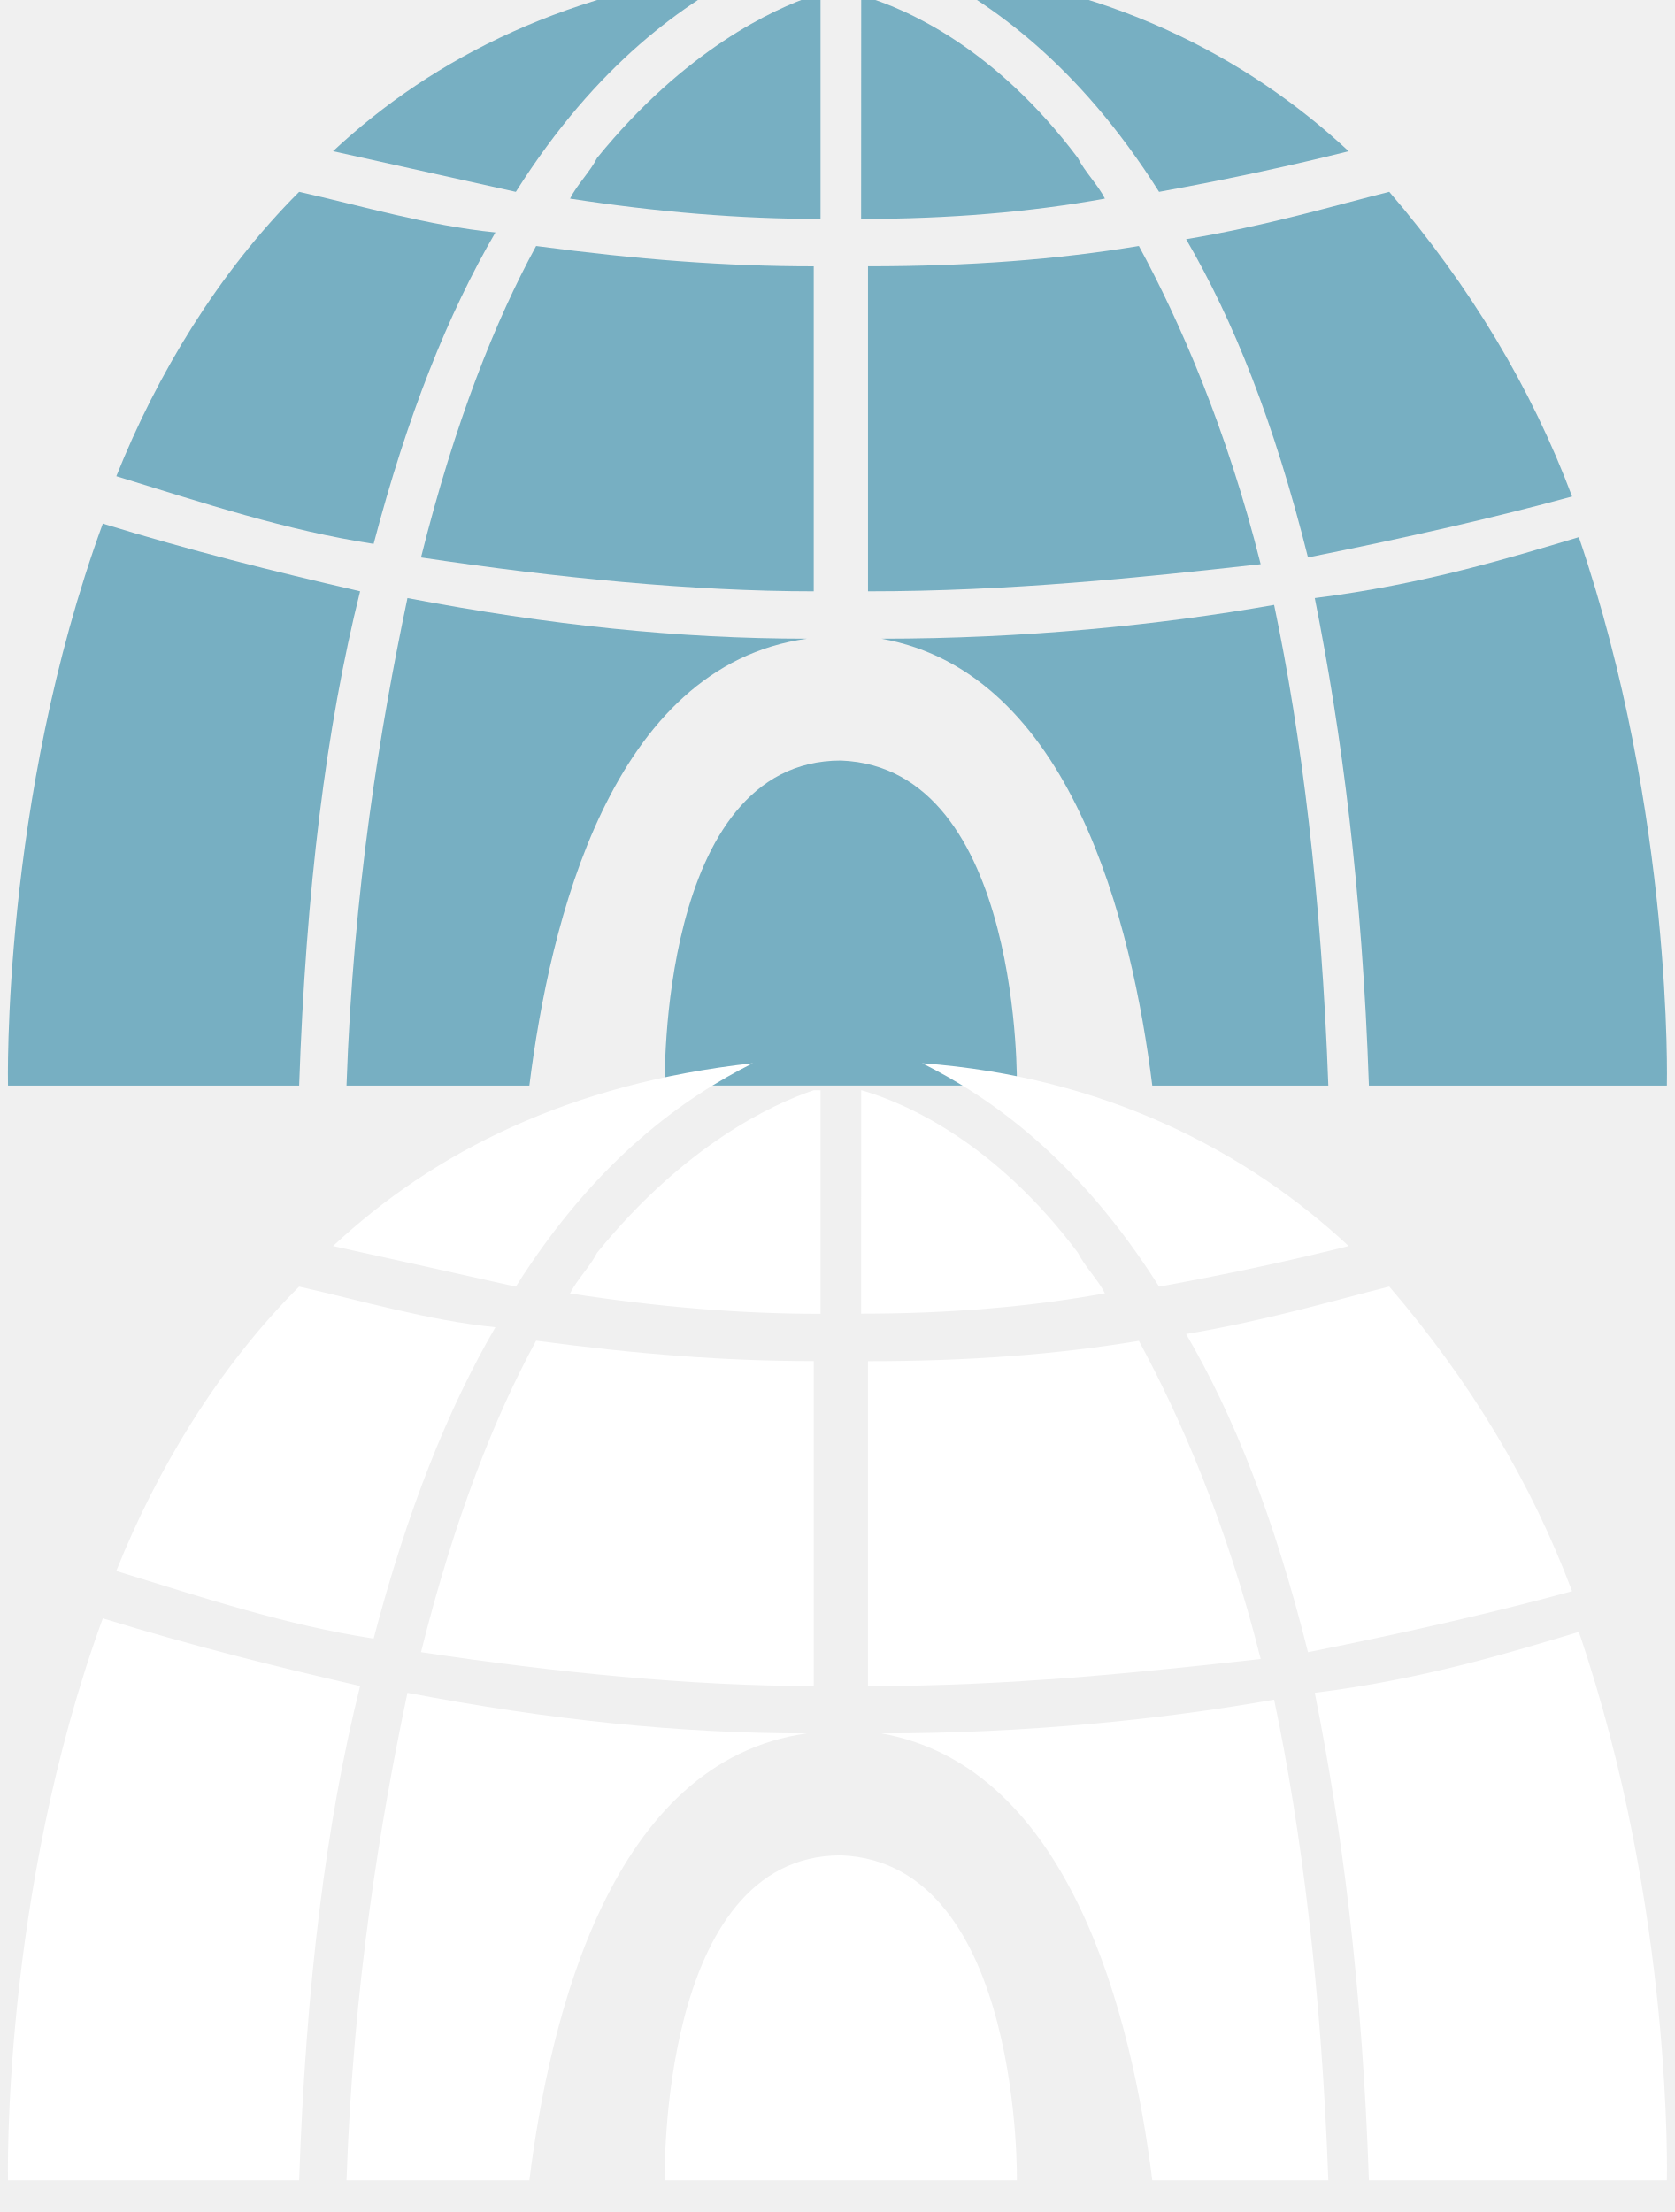
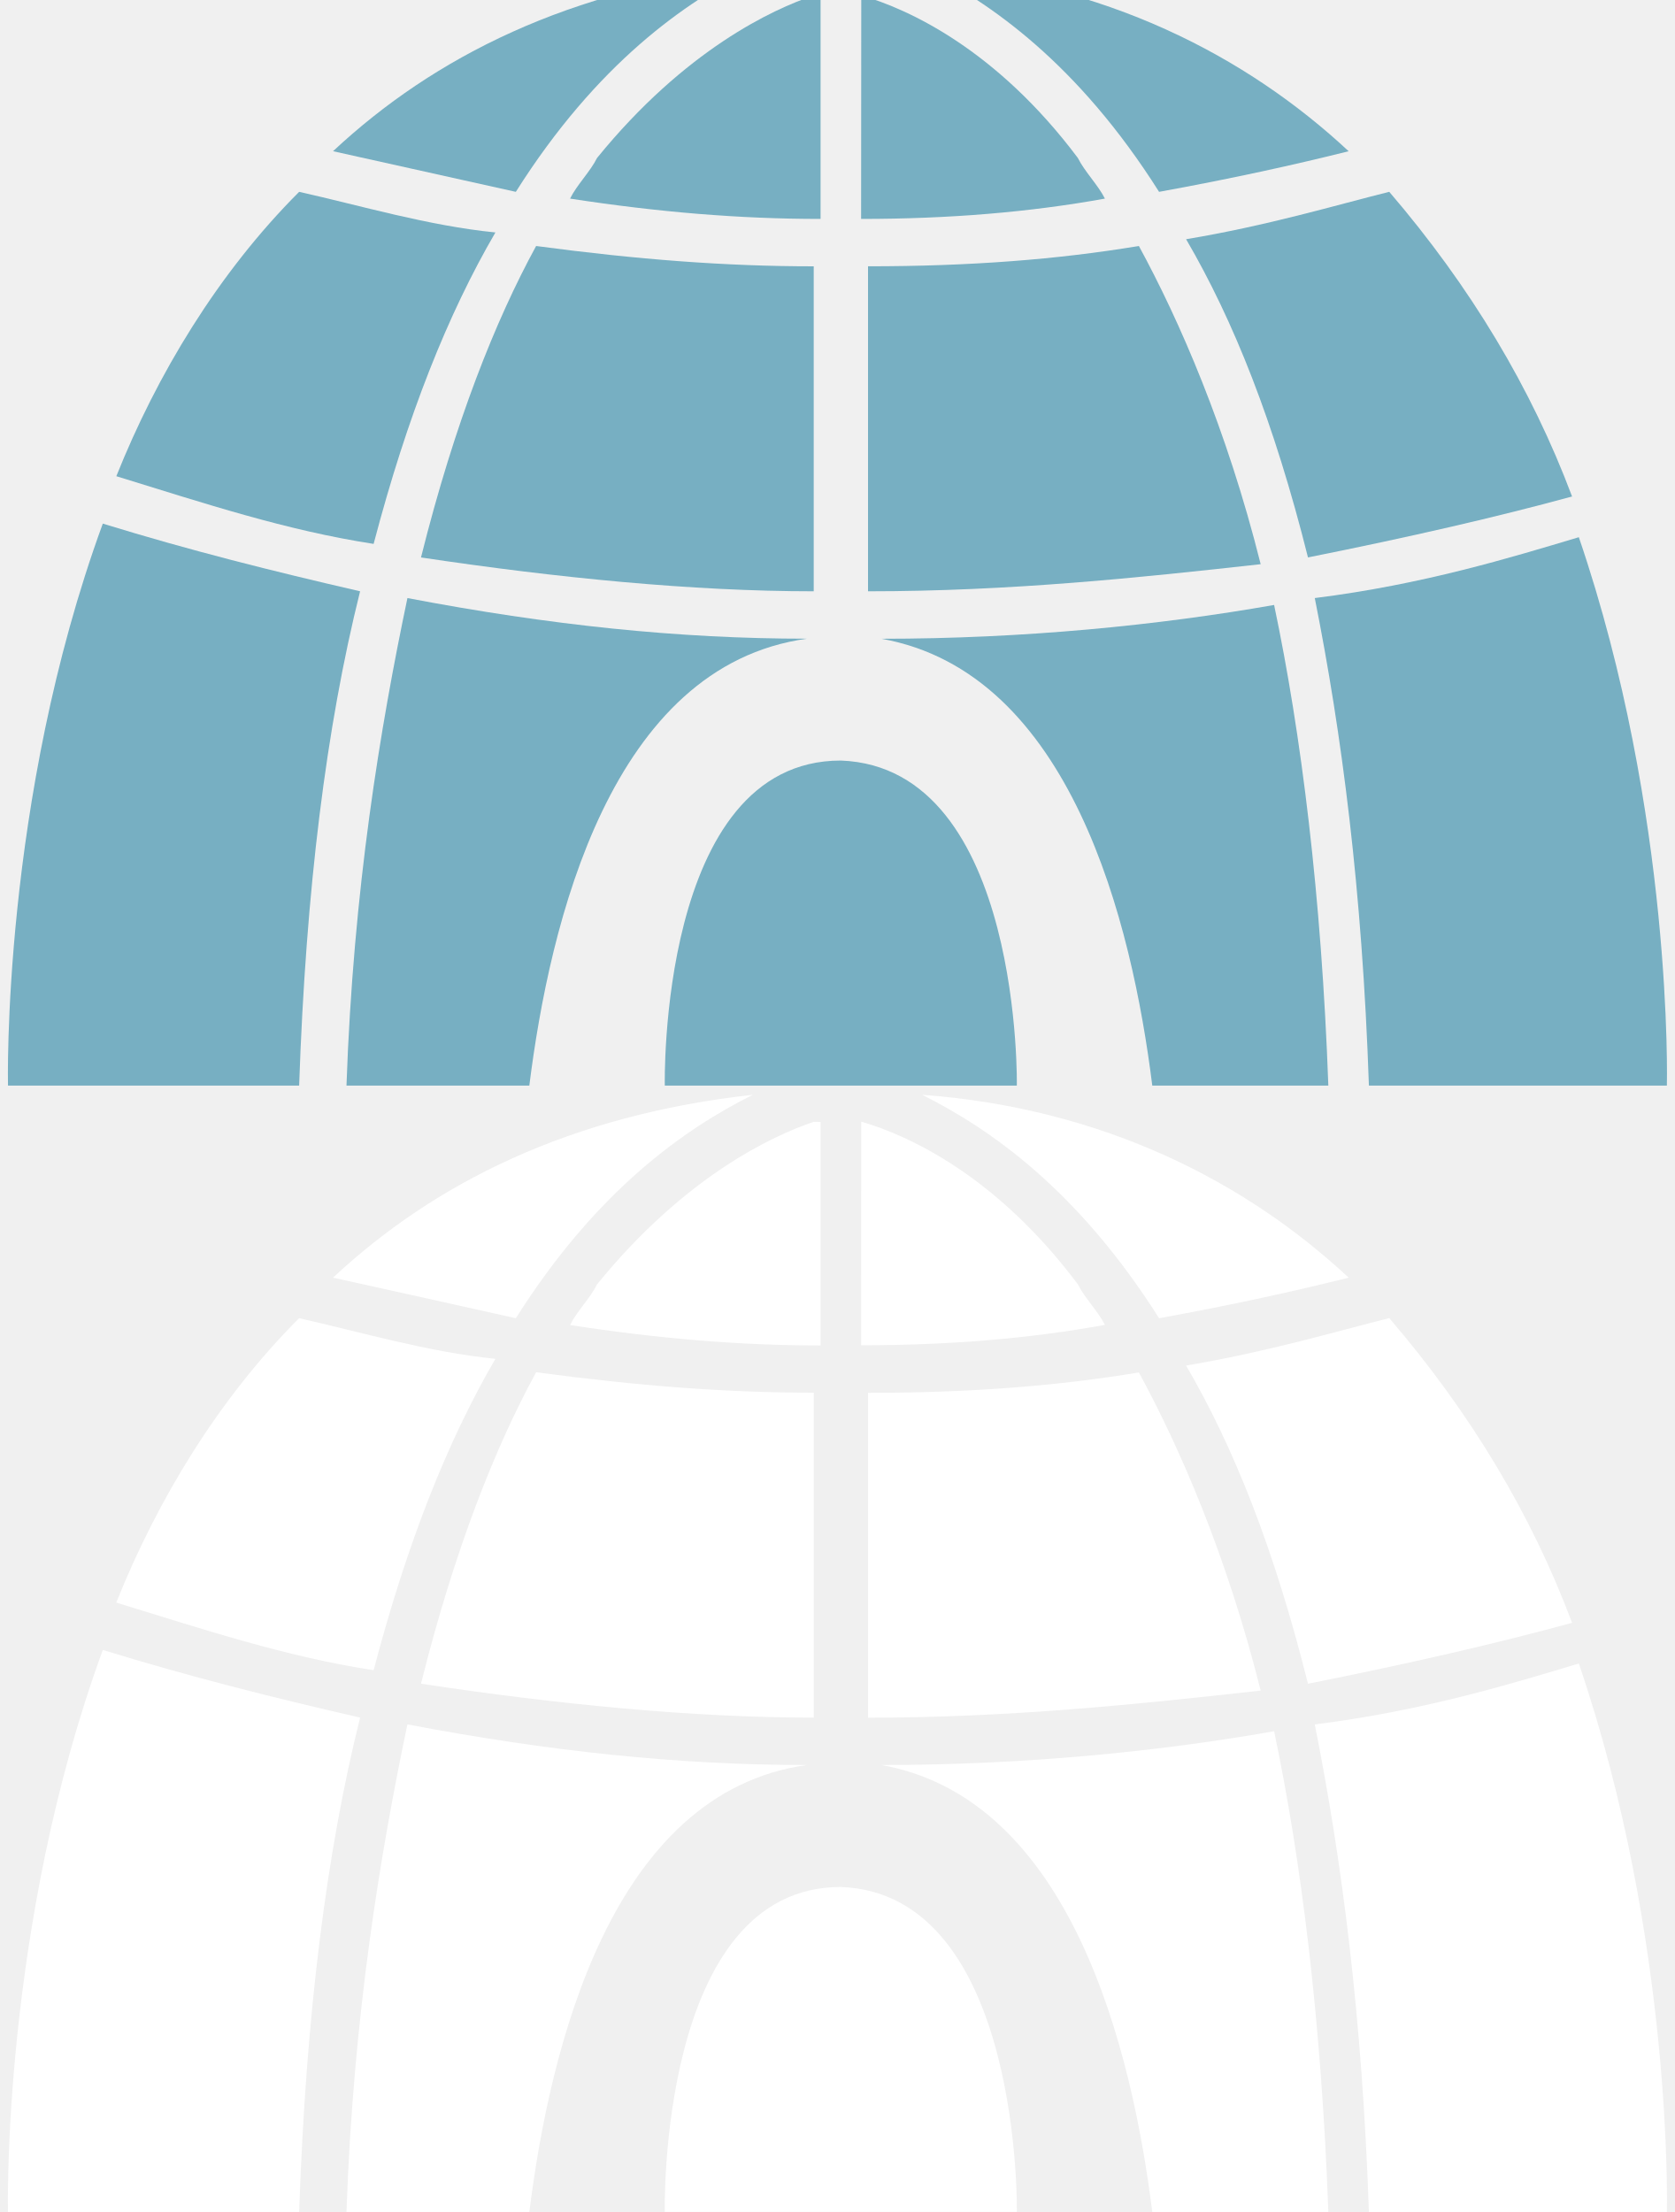
<svg xmlns="http://www.w3.org/2000/svg" version="1.1" id="Layer_1" x="0px" y="0px" width="53px" height="70px" viewBox="0 0 53 70" enable-background="new 0 0 53 70" xml:space="preserve">
  <g>
    <g>
      <g>
        <g>
-           <path fill="#77AFC2" d="M25.75,18.712V8.428c-2.785,0-5.57-0.214-8.785-0.643c-1.286,2.356-2.571,5.57-3.643,9.856      C17.607,18.283,21.895,18.712,25.75,18.712z" />
-           <path fill="#77AFC2" d="M39.893,17.854c-1.072-4.285-2.572-7.713-3.855-10.07c-2.571,0.429-5.355,0.643-8.571,0.643v10.285      C31.965,18.712,36.035,18.283,39.893,17.854z" />
+           <path fill="#77AFC2" d="M25.75,18.712V8.428c-2.785,0-5.57-0.214-8.785-0.643c-1.286,2.356-2.571,5.57-3.643,9.856      C17.606,18.283,21.895,18.712,25.75,18.712z" />
+           <path fill="#77AFC2" d="M39.893,17.854c-1.072-4.285-2.572-7.713-3.854-10.07c-2.571,0.429-5.354,0.643-8.571,0.643v10.285      C31.965,18.712,36.035,18.283,39.893,17.854z" />
          <g>
            <path fill="#77AFC2" d="M49.747,15.712c-1.285-3.428-3.214-6.642-5.785-9.642c-1.714,0.428-3.856,1.072-6.429,1.5       c1.501,2.571,2.785,5.786,3.857,10.07C44.605,16.998,47.391,16.355,49.747,15.712z" />
-             <path fill="#77AFC2" d="M41.605,18.926c0.855,4.285,1.5,9.212,1.713,15.428c4.928,0,8.998,0,9.429,0       c0,0,0.214-8.571-2.786-17.355C47.818,17.641,45.033,18.498,41.605,18.926z" />
+             <path fill="#77AFC2" d="M41.605,18.926c0.854,4.285,1.5,9.212,1.713,15.428c4.928,0,8.998,0,9.429,0       c0,0,0.214-8.569-2.786-17.354C47.818,17.641,45.033,18.498,41.605,18.926z" />
          </g>
-           <path fill="#77AFC2" d="M25.536,20.212c-4.07,0-8.142-0.428-12.642-1.286c-0.857,4.07-1.714,9.212-1.929,15.428      c1.929,0,3.857,0,5.786,0C17.395,29.21,19.322,21.069,25.536,20.212z" />
-           <path fill="#77AFC2" d="M36.463,34.354c1.713,0,3.643,0,5.571,0c-0.216-6-0.858-11.143-1.716-15.212      c-3.643,0.643-7.928,1.07-12.426,1.07C33.893,21.283,35.82,29.21,36.463,34.354z" />
+           <path fill="#77AFC2" d="M25.536,20.212c-4.07,0-8.143-0.428-12.643-1.286c-0.856,4.07-1.714,9.212-1.929,15.428      c1.929,0,3.857,0,5.786,0C17.395,29.21,19.322,21.069,25.536,20.212z" />
+           <path fill="#77AFC2" d="M36.463,34.354c1.713,0,3.643,0,5.571,0c-0.216-6-0.858-11.143-1.716-15.21      c-3.645,0.643-7.928,1.07-12.426,1.07C33.893,21.283,35.82,29.21,36.463,34.354z" />
          <path fill="#77AFC2" d="M16.323,6.071C18.895,2,21.68,0.072,23.822-1c-5.785,0.643-10.07,2.785-13.284,5.785      C12.466,5.214,14.395,5.641,16.323,6.071z" />
          <path fill="#77AFC2" d="M36.678,6.071c2.356-0.429,4.285-0.857,5.999-1.285C39.462,1.787,34.962-0.57,29.18-0.999      C31.32,0.071,34.105,1.999,36.678,6.071z" />
          <g>
-             <path fill="#77AFC2" d="M11.823,17.212c1.069-4.07,2.356-7.284,3.854-9.856C13.535,7.142,11.393,6.5,9.466,6.071       c-2.571,2.572-4.5,5.785-5.785,8.999C6.467,15.927,9.039,16.783,11.823,17.212z" />
-             <path fill="#77AFC2" d="M3.253,16.57c-3.213,8.784-3,17.784-3,17.784c0.429,0,4.5,0,9.213,0       c0.214-6.214,0.858-11.357,1.929-15.642C8.608,18.069,6.039,17.427,3.253,16.57z" />
+             <path fill="#77AFC2" d="M11.823,17.212c1.068-4.07,2.355-7.284,3.854-9.856C13.535,7.142,11.393,6.5,9.466,6.071       c-2.571,2.572-4.5,5.785-5.785,8.999C6.467,15.927,9.039,16.783,11.823,17.212z" />
+             <path fill="#77AFC2" d="M3.253,16.57c-3.213,8.784-3,17.784-3,17.784c0.429,0,4.5,0,9.213,0       c0.214-6.212,0.858-11.355,1.929-15.642C8.607,18.069,6.039,17.427,3.253,16.57z" />
          </g>
          <g>
-             <path fill="#77AFC2" d="M27.249,6.928c2.786,0,5.356-0.215,7.715-0.643c-0.215-0.429-0.644-0.857-0.856-1.286       c-2.57-3.427-5.355-4.713-6.856-5.143L27.249,6.928L27.249,6.928z" />
-             <path fill="#77AFC2" d="M25.75-0.143c-1.286,0.428-4.07,1.714-6.857,5.142c-0.213,0.429-0.643,0.857-0.855,1.286       c2.786,0.428,5.355,0.643,7.927,0.643v-7.071H25.75L25.75-0.143z" />
+             <path fill="#77AFC2" d="M27.249,6.928c2.786,0,5.356-0.215,7.715-0.643c-0.215-0.429-0.644-0.857-0.856-1.286       c-2.568-3.427-5.354-4.713-6.854-5.143L27.249,6.928L27.249,6.928z" />
+             <path fill="#77AFC2" d="M25.75-0.143c-1.286,0.428-4.07,1.714-6.857,5.142c-0.213,0.429-0.643,0.857-0.854,1.286       c2.786,0.428,5.354,0.643,7.927,0.643v-7.071H25.75L25.75-0.143z" />
          </g>
-           <path fill="#77AFC2" d="M26.607,24.068L26.607,24.068L26.607,24.068L26.607,24.068L26.607,24.068      c-5.787,0-5.57,10.285-5.57,10.285c0.214,0,4.928,0,5.57,0l0,0c0.642,0,5.355,0,5.57,0      C32.178,34.566,32.393,24.282,26.607,24.068z" />
+           <path fill="#77AFC2" d="M26.606,24.068L26.606,24.068L26.606,24.068L26.606,24.068L26.606,24.068      c-5.787,0-5.569,10.286-5.569,10.286c0.214,0,4.928,0,5.569,0l0,0c0.643,0,5.355,0,5.57,0      C32.178,34.566,32.393,24.282,26.606,24.068z" />
        </g>
      </g>
    </g>
  </g>
  <g>
    <g>
      <g>
        <g>
-           <path fill="#FFFFFF" d="M25.75,53.355V43.072c-2.785,0-5.57-0.215-8.785-0.645c-1.286,2.357-2.571,5.57-3.643,9.856      C17.607,52.93,21.895,53.355,25.75,53.355z" />
-           <path fill="#FFFFFF" d="M39.893,52.499c-1.072-4.283-2.572-7.712-3.855-10.067c-2.571,0.428-5.355,0.643-8.571,0.643v10.283      C31.965,53.355,36.035,52.93,39.893,52.499z" />
+           <path fill="#FFFFFF" d="M25.75,54.355V44.072c-2.785,0-5.57-0.215-8.785-0.646c-1.286,2.357-2.571,5.57-3.643,9.856      C17.606,53.93,21.895,54.355,25.75,54.355z" />
+           <path fill="#FFFFFF" d="M39.893,53.499c-1.072-4.283-2.572-7.712-3.854-10.067c-2.571,0.428-5.354,0.645-8.571,0.645v10.281      C31.965,54.355,36.035,53.93,39.893,53.499z" />
          <g>
-             <path fill="#FFFFFF" d="M49.747,50.355c-1.285-3.428-3.214-6.643-5.785-9.641c-1.714,0.428-3.856,1.07-6.429,1.502       c1.501,2.569,2.785,5.783,3.857,10.068C44.605,51.643,47.391,50.999,49.747,50.355z" />
-             <path fill="#FFFFFF" d="M41.605,53.57c0.855,4.285,1.5,9.214,1.713,15.428c4.928,0,8.998,0,9.429,0       c0,0,0.214-8.568-2.786-17.355C47.818,52.286,45.033,53.143,41.605,53.57z" />
+             <path fill="#FFFFFF" d="M49.747,51.355c-1.285-3.43-3.214-6.645-5.785-9.643c-1.714,0.43-3.856,1.07-6.429,1.502       c1.501,2.569,2.785,5.783,3.857,10.068C44.605,52.643,47.391,51.999,49.747,51.355z" />
+             <path fill="#FFFFFF" d="M41.605,54.57c0.854,4.285,1.5,9.214,1.713,15.428c4.928,0,8.998,0,9.429,0       c0,0,0.214-8.568-2.786-17.355C47.818,53.286,45.033,54.143,41.605,54.57z" />
          </g>
-           <path fill="#FFFFFF" d="M25.536,54.855c-4.07,0-8.142-0.428-12.643-1.285c-0.856,4.07-1.713,9.214-1.928,15.428      c1.928,0,3.857,0,5.786,0C17.395,63.854,19.322,55.714,25.536,54.855z" />
-           <path fill="#FFFFFF" d="M36.463,68.998c1.713,0,3.643,0,5.571,0c-0.216-5.999-0.858-11.143-1.716-15.212      c-3.643,0.644-7.928,1.069-12.426,1.069C33.893,55.927,35.82,63.854,36.463,68.998z" />
-           <path fill="#FFFFFF" d="M16.323,40.716c2.571-4.067,5.356-5.996,7.499-7.07c-5.785,0.641-10.07,2.788-13.284,5.786      C12.466,39.857,14.395,40.285,16.323,40.716z" />
-           <path fill="#FFFFFF" d="M36.678,40.716c2.356-0.429,4.285-0.856,5.999-1.284c-3.215-2.998-7.715-5.356-13.497-5.786      C31.32,34.716,34.105,36.645,36.678,40.716z" />
+           <path fill="#FFFFFF" d="M25.536,55.855c-4.07,0-8.143-0.43-12.644-1.285c-0.855,4.07-1.713,9.214-1.928,15.428      c1.928,0,3.857,0,5.786,0C17.395,64.854,19.322,56.714,25.536,55.855z" />
+           <path fill="#FFFFFF" d="M36.463,69.998c1.713,0,3.643,0,5.571,0c-0.216-5.999-0.858-11.143-1.716-15.212      c-3.645,0.644-7.928,1.069-12.426,1.069C33.893,56.927,35.82,64.854,36.463,69.998z" />
+           <path fill="#FFFFFF" d="M16.323,41.716c2.57-4.067,5.355-5.996,7.499-7.071c-5.785,0.642-10.07,2.789-13.284,5.787      C12.466,40.857,14.395,41.285,16.323,41.716z" />
+           <path fill="#FFFFFF" d="M36.678,41.716c2.356-0.429,4.285-0.856,5.999-1.284c-3.215-2.998-7.715-5.356-13.497-5.787      C31.32,35.716,34.105,37.645,36.678,41.716z" />
          <g>
-             <path fill="#FFFFFF" d="M11.823,51.855c1.069-4.068,2.356-7.282,3.854-9.854c-2.144-0.214-4.286-0.856-6.213-1.285       c-2.571,2.572-4.5,5.787-5.785,8.998C6.467,50.57,9.039,51.427,11.823,51.855z" />
-             <path fill="#FFFFFF" d="M3.253,51.214c-3.213,8.787-3,17.784-3,17.784c0.429,0,4.5,0,9.213,0       c0.214-6.214,0.858-11.355,1.929-15.643C8.608,52.714,6.039,52.07,3.253,51.214z" />
+             <path fill="#FFFFFF" d="M11.823,52.855c1.068-4.068,2.355-7.282,3.854-9.854c-2.144-0.214-4.286-0.856-6.213-1.285       c-2.571,2.572-4.5,5.787-5.785,8.998C6.467,51.57,9.039,52.427,11.823,52.855z" />
+             <path fill="#FFFFFF" d="M3.253,52.214c-3.213,8.787-3,17.784-3,17.784c0.429,0,4.5,0,9.213,0       c0.214-6.214,0.858-11.355,1.929-15.643C8.607,53.714,6.039,53.07,3.253,52.214z" />
          </g>
          <g>
-             <path fill="#FFFFFF" d="M27.249,41.572c2.786,0,5.356-0.215,7.715-0.645c-0.215-0.428-0.644-0.855-0.856-1.285       c-2.57-3.428-5.355-4.713-6.856-5.143L27.249,41.572L27.249,41.572z" />
-             <path fill="#FFFFFF" d="M25.75,34.501c-1.286,0.431-4.07,1.715-6.857,5.144c-0.213,0.43-0.643,0.858-0.855,1.287       c2.786,0.428,5.355,0.645,7.928,0.645v-7.074L25.75,34.501L25.75,34.501z" />
+             <path fill="#FFFFFF" d="M27.249,42.572c2.786,0,5.356-0.215,7.715-0.646c-0.215-0.428-0.644-0.854-0.856-1.283       c-2.568-3.43-5.354-4.715-6.854-5.146L27.249,42.572L27.249,42.572z" />
+             <path fill="#FFFFFF" d="M25.75,35.501c-1.286,0.431-4.07,1.715-6.857,5.144c-0.213,0.432-0.643,0.858-0.854,1.287       c2.786,0.428,5.354,0.646,7.928,0.646v-7.074L25.75,35.501L25.75,35.501z" />
          </g>
-           <path fill="#FFFFFF" d="M26.607,58.714L26.607,58.714L26.607,58.714L26.607,58.714L26.607,58.714      c-5.787,0-5.571,10.283-5.571,10.283c0.215,0,4.929,0,5.571,0l0,0c0.642,0,5.355,0,5.57,0      C32.178,69.212,32.393,58.927,26.607,58.714z" />
+           <path fill="#FFFFFF" d="M26.606,59.714L26.606,59.714L26.606,59.714L26.606,59.714L26.606,59.714      c-5.787,0-5.57,10.283-5.57,10.283c0.215,0,4.929,0,5.57,0l0,0c0.643,0,5.355,0,5.57,0      C32.178,70.212,32.393,59.927,26.606,59.714z" />
        </g>
      </g>
    </g>
  </g>
</svg>
